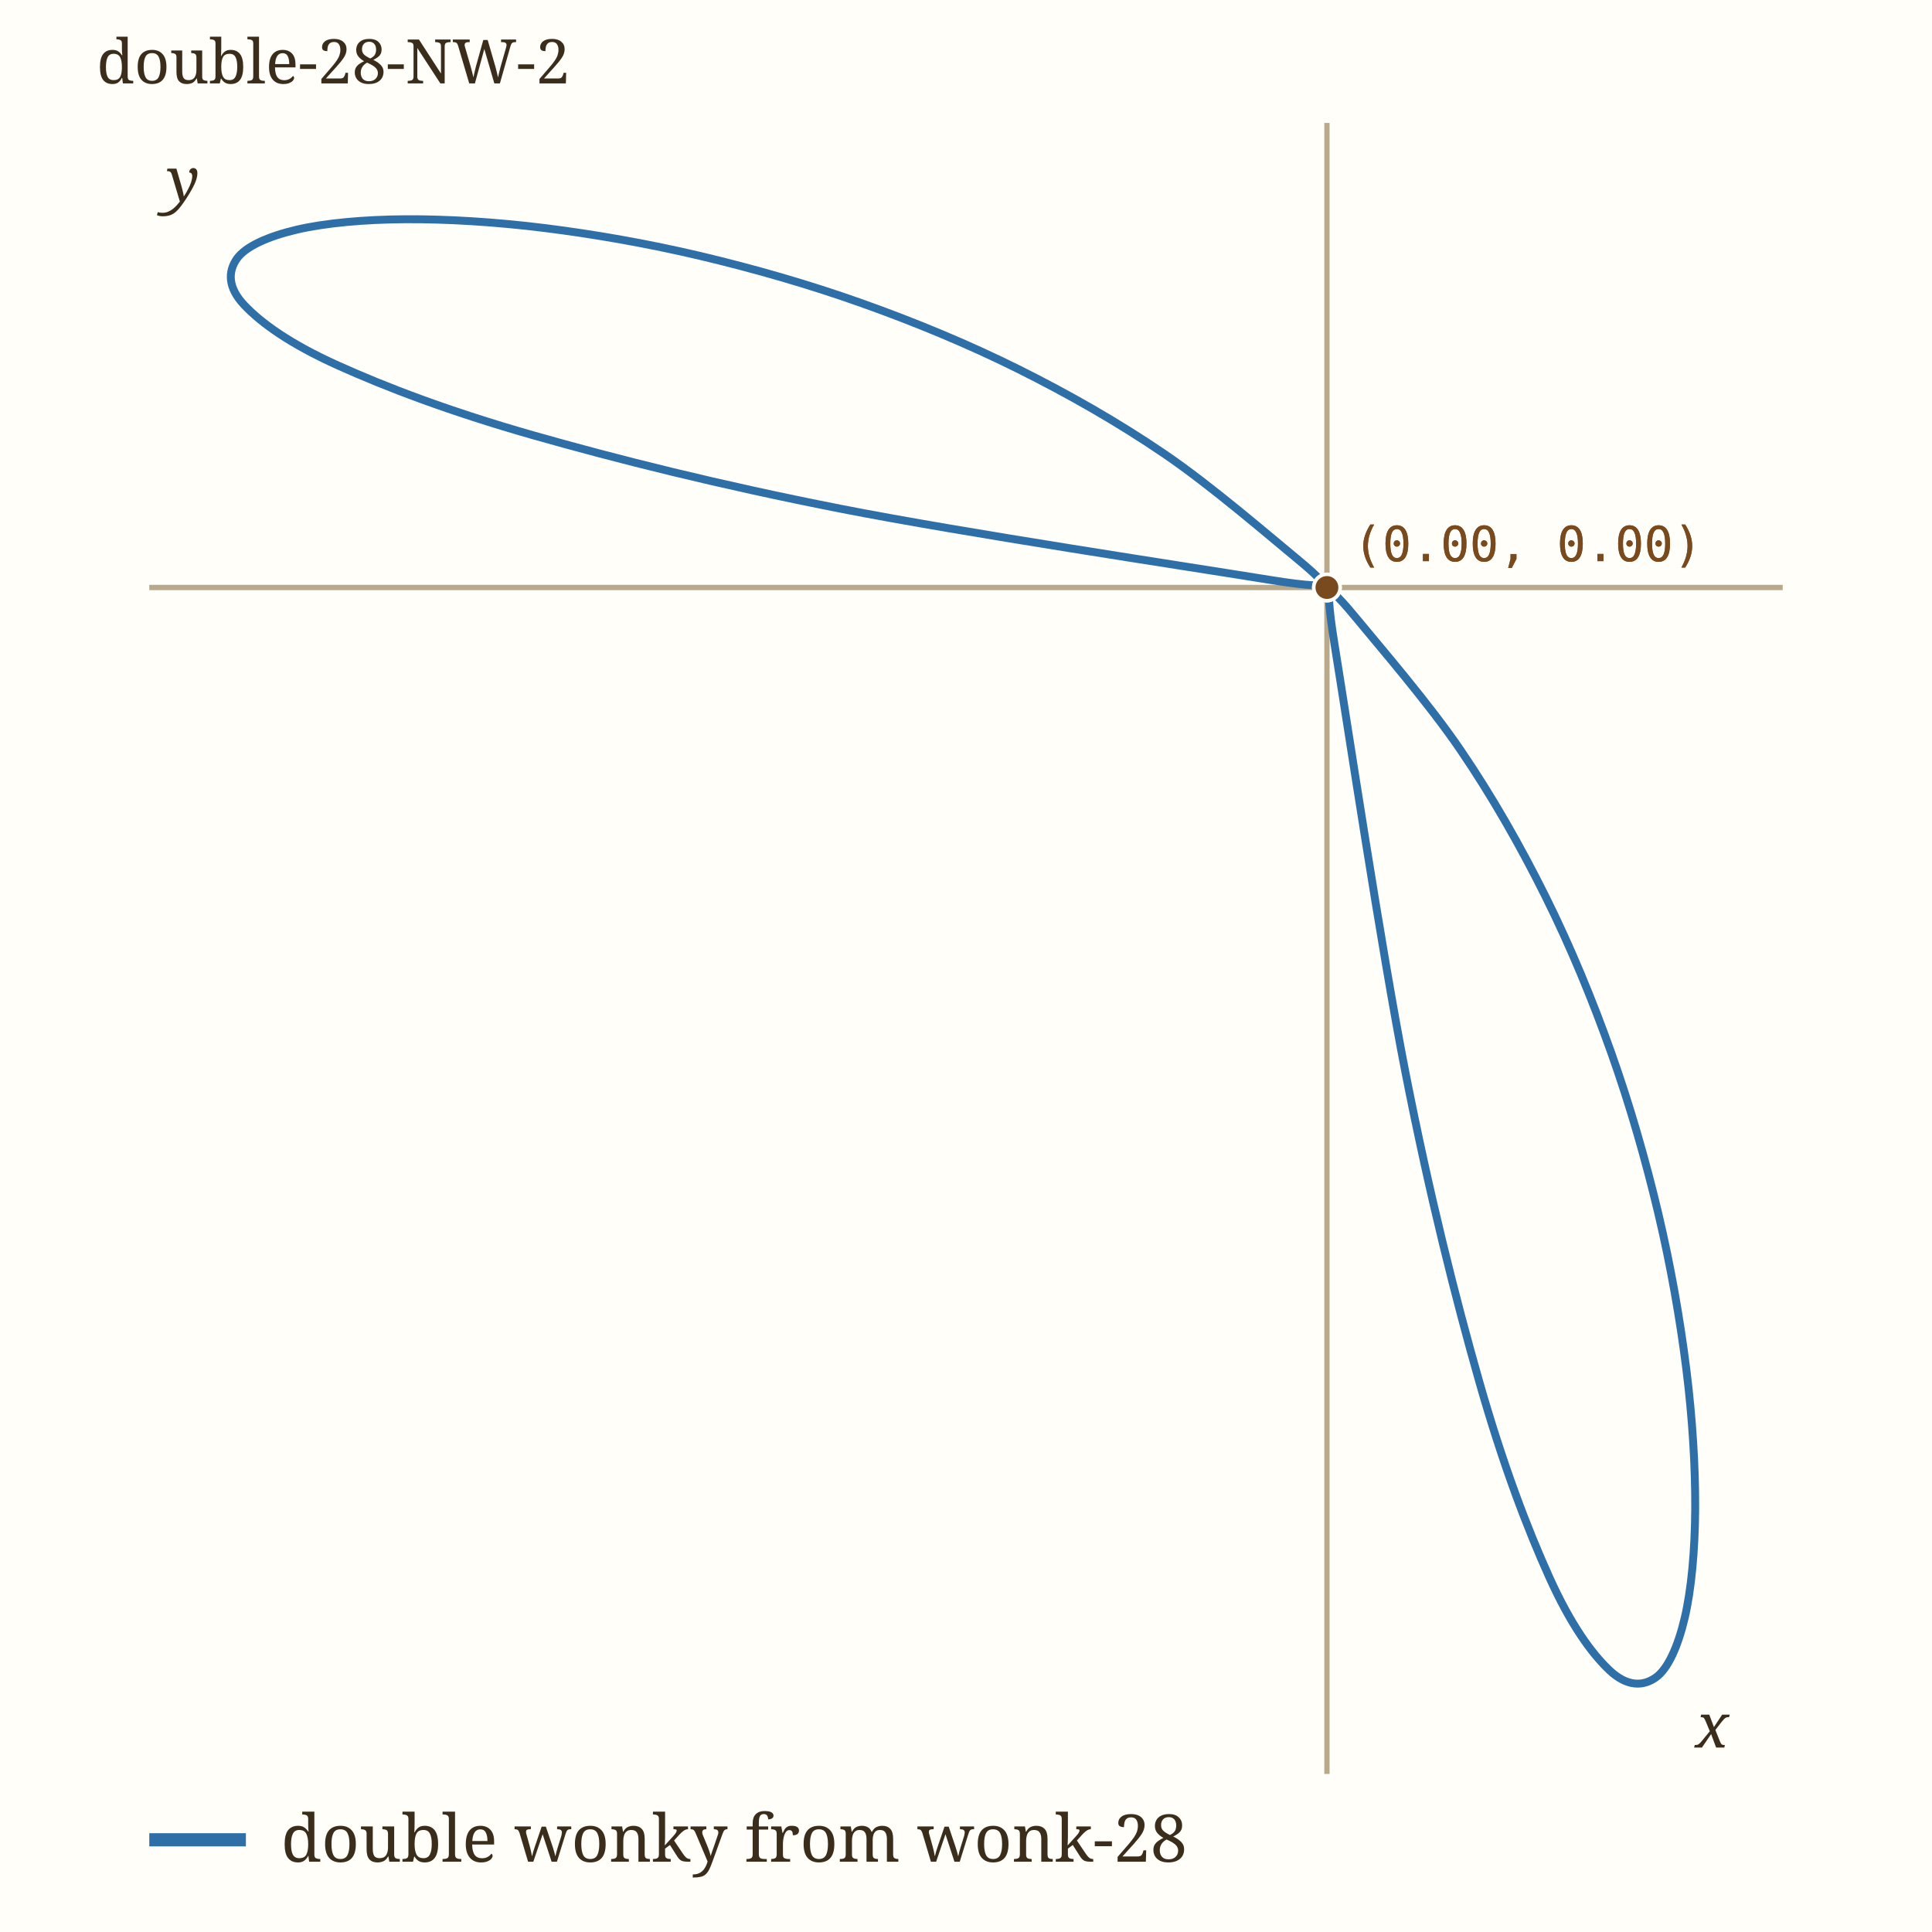
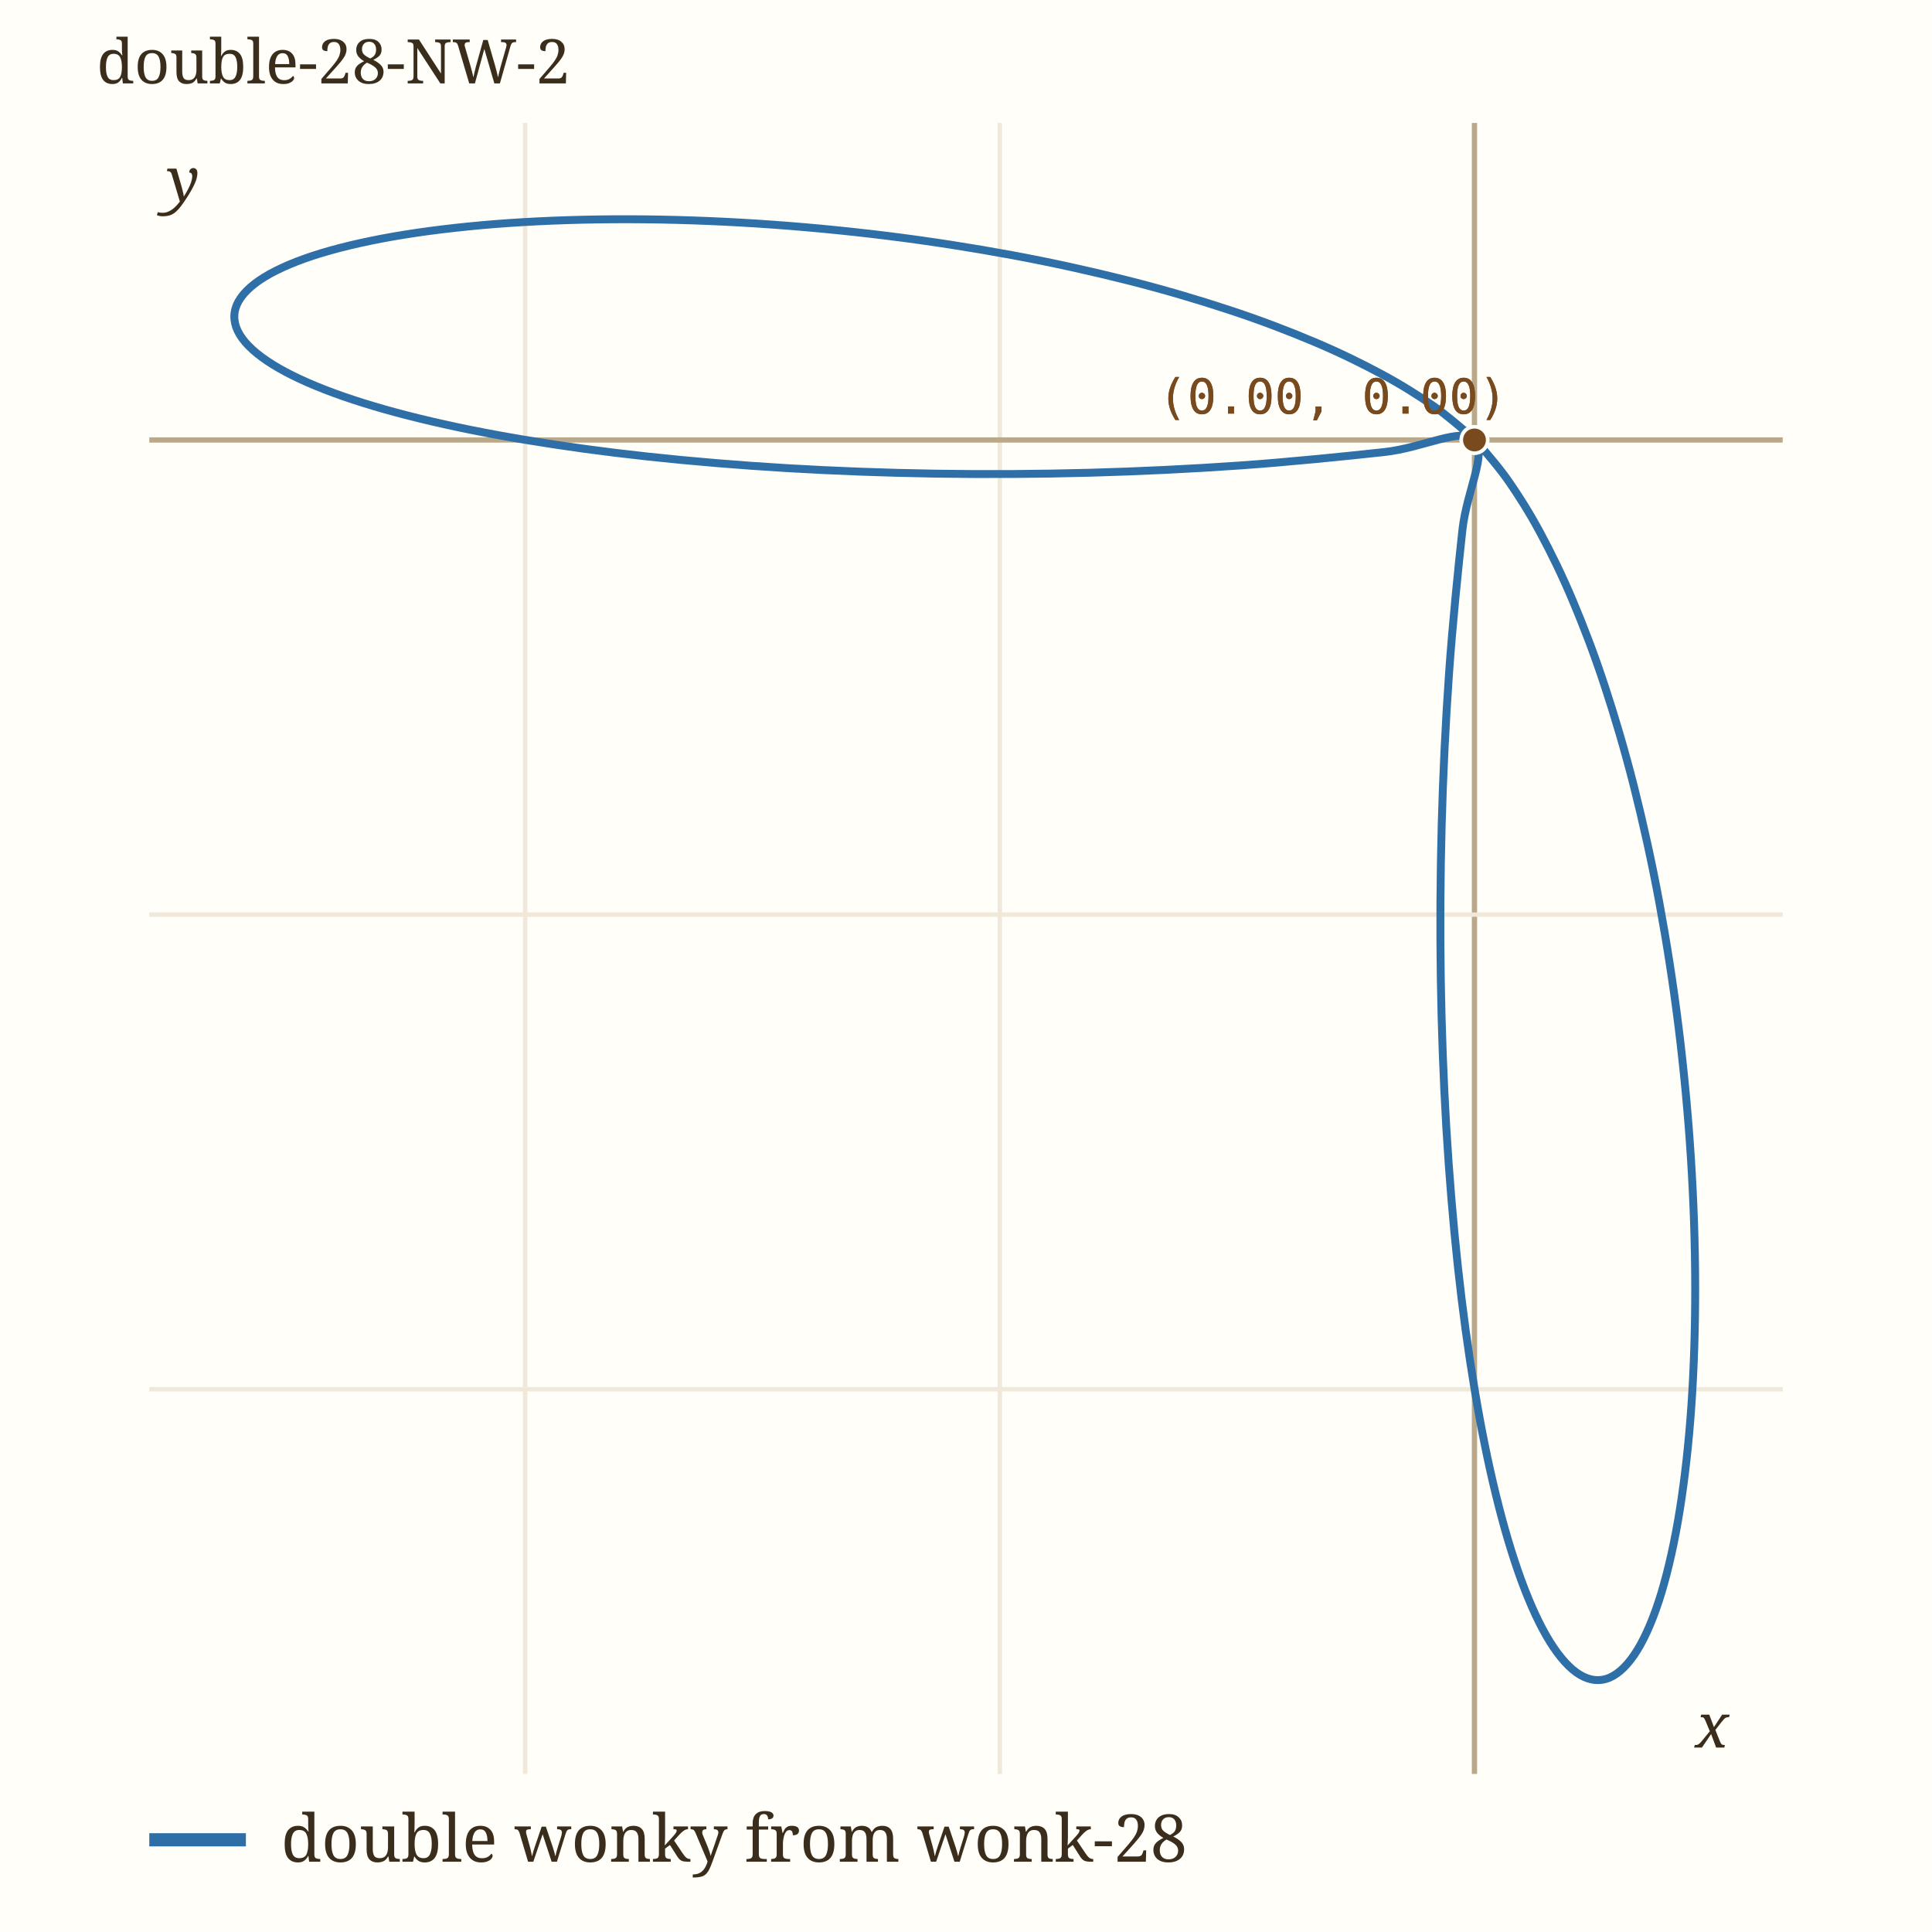
<svg xmlns="http://www.w3.org/2000/svg" viewBox="0 0 440 440" width="440" height="440" role="img" aria-label="double-28-NW-2" data-panel="double-28-NW-2">
  <rect x="0" y="0" width="440" height="440" fill="#fffef9" />
  <clipPath id="clip-double-28-NW-2">
    <rect x="34" y="28" width="372" height="376" />
  </clipPath>
  <g clip-path="url(#clip-double-28-NW-2)">
-     <line x1="302.2" x2="302.2" y1="28" y2="404" stroke="#b9a98a" stroke-width="1.2" />
-     <line x1="34" x2="406" y1="133.8" y2="133.8" stroke="#b9a98a" stroke-width="1.2" />
-     <path d="M302.19,133.81 C301.05,132.71 301.50,132.29 295.33,127.21 C289.16,122.14 275.77,110.57 265.18,103.37 C254.60,96.16 243.32,89.74 231.81,84.01 C220.31,78.29 208.20,73.30 196.16,69.02 C184.12,64.74 171.61,61.17 159.60,58.32 C147.59,55.48 135.31,53.34 124.09,51.94 C112.87,50.54 101.70,49.87 92.28,49.93 C82.86,49.99 73.97,50.81 67.57,52.31 C61.18,53.81 55.92,56.09 53.93,58.95 C51.94,61.81 51.81,65.44 55.63,69.48 C59.46,73.52 65.94,78.26 76.90,83.20 C87.85,88.14 102.23,93.66 121.38,99.12 C140.52,104.57 163.76,110.42 191.76,115.92 C219.76,121.41 270.97,129.10 289.38,132.09 C307.78,135.07 299.77,131.39 302.19,133.81 C304.61,136.23 300.93,128.22 303.91,146.62 C306.90,165.03 314.59,216.24 320.08,244.24 C325.58,272.24 331.43,295.48 336.88,314.62 C342.34,333.77 347.86,348.15 352.80,359.10 C357.74,370.06 362.48,376.54 366.52,380.37 C370.56,384.19 374.19,384.06 377.05,382.07 C379.91,380.08 382.19,374.82 383.69,368.43 C385.19,362.03 386.01,353.14 386.07,343.72 C386.13,334.30 385.46,323.13 384.06,311.91 C382.66,300.69 380.52,288.41 377.68,276.40 C374.83,264.39 371.26,251.88 366.98,239.84 C362.70,227.80 357.71,215.69 351.99,204.19 C346.26,192.68 339.84,181.40 332.63,170.82 C325.43,160.23 313.86,146.84 308.79,140.67 C303.71,134.50 303.29,134.95 302.19,133.81" fill="none" stroke="#2f6fa8" stroke-width="1.8" stroke-linecap="round" data-path="double-28-NW-2" />
-     <circle cx="302.2" cy="133.8" r="3" fill="#7a4a1f" stroke="#fffef9" stroke-width="0.8" />
-     <text x="308.2" y="127.8" font-family="ui-monospace, Menlo, monospace" font-size="11" fill="#7a4a1f">(0.00, 0.00)</text>
-     <circle cx="302.2" cy="133.8" r="3" fill="#7a4a1f" stroke="#fffef9" stroke-width="0.8" />
-     <text x="308.2" y="127.8" font-family="ui-monospace, Menlo, monospace" font-size="11" fill="#7a4a1f">(0.00, 0.00)</text>
+     <line x1="119.6" x2="119.6" y1="28" y2="404" stroke="#f0e8d8" stroke-width="1" />
+     <text x="119.6" y="418.0" font-family="ui-monospace, Menlo, monospace" font-size="11" fill="#9c8a6a" text-anchor="middle">-1</text>
+     <line x1="227.7" x2="227.7" y1="28" y2="404" stroke="#f0e8d8" stroke-width="1" />
+     <text x="227.7" y="418.0" font-family="ui-monospace, Menlo, monospace" font-size="11" fill="#9c8a6a" text-anchor="middle">-0.5</text>
+     <line x1="335.8" x2="335.8" y1="28" y2="404" stroke="#b9a98a" stroke-width="1.2" />
+     <line x1="34" x2="406" y1="316.4" y2="316.4" stroke="#f0e8d8" stroke-width="1" />
+     <text x="28.0" y="320.4" font-family="ui-monospace, Menlo, monospace" font-size="11" fill="#9c8a6a" text-anchor="end">-1</text>
+     <line x1="34" x2="406" y1="208.3" y2="208.3" stroke="#f0e8d8" stroke-width="1" />
+     <text x="28.0" y="212.3" font-family="ui-monospace, Menlo, monospace" font-size="11" fill="#9c8a6a" text-anchor="end">-0.5</text>
+     <line x1="34" x2="406" y1="100.2" y2="100.2" stroke="#b9a98a" stroke-width="1.2" />
+     <path d="M335.82,100.18 C335.57,99.94 335.91,100.05 334.31,98.73 C332.71,97.41 329.50,94.54 326.22,92.29 C322.95,90.03 319.14,87.61 314.64,85.20 C310.14,82.78 305.02,80.26 299.22,77.82 C293.43,75.38 286.95,72.89 279.88,70.57 C272.81,68.24 265.03,65.94 256.81,63.86 C248.59,61.79 239.69,59.81 230.56,58.12 C221.43,56.43 211.72,54.91 202.03,53.71 C192.34,52.51 182.24,51.55 172.44,50.92 C162.64,50.29 152.64,49.95 143.23,49.93 C133.81,49.91 124.47,50.21 115.96,50.79 C107.45,51.38 99.29,52.29 92.17,53.43 C85.05,54.57 78.56,56.02 73.23,57.63 C67.91,59.24 63.46,61.12 60.24,63.09 C57.03,65.05 54.87,67.23 53.93,69.42 C52.99,71.61 53.23,73.94 54.60,76.21 C55.96,78.48 58.56,80.82 62.14,83.04 C65.72,85.26 70.50,87.48 76.07,89.52 C81.65,91.57 88.32,93.55 95.58,95.32 C102.84,97.10 110.96,98.74 119.64,100.18 C128.32,101.63 137.73,102.92 147.65,103.99 C157.57,105.06 168.26,105.96 179.16,106.61 C190.06,107.26 201.57,107.69 213.03,107.87 C224.50,108.05 236.38,107.98 247.96,107.67 C259.54,107.36 271.30,106.79 282.52,106.00 C293.74,105.21 306.39,103.92 315.27,102.95 C324.16,101.98 332.86,97.22 335.82,100.18 C338.78,103.14 334.02,111.84 333.05,120.73 C332.08,129.61 330.79,142.26 330.00,153.48 C329.21,164.70 328.64,176.46 328.33,188.04 C328.02,199.62 327.95,211.50 328.13,222.97 C328.31,234.43 328.74,245.94 329.39,256.84 C330.04,267.74 330.94,278.43 332.01,288.35 C333.08,298.27 334.37,307.68 335.82,316.36 C337.26,325.04 338.90,333.16 340.68,340.42 C342.45,347.68 344.43,354.35 346.48,359.93 C348.52,365.50 350.74,370.28 352.96,373.86 C355.18,377.44 357.52,380.04 359.79,381.40 C362.06,382.77 364.39,383.01 366.58,382.07 C368.77,381.13 370.95,378.97 372.91,375.76 C374.88,372.54 376.76,368.09 378.37,362.77 C379.98,357.44 381.43,350.95 382.57,343.83 C383.71,336.71 384.62,328.55 385.21,320.04 C385.79,311.53 386.09,302.19 386.07,292.77 C386.05,283.36 385.71,273.36 385.08,263.56 C384.45,253.76 383.49,243.66 382.29,233.97 C381.09,224.28 379.57,214.57 377.88,205.44 C376.19,196.31 374.21,187.41 372.14,179.19 C370.06,170.97 367.76,163.19 365.43,156.12 C363.11,149.05 360.62,142.57 358.18,136.78 C355.74,130.98 353.22,125.86 350.80,121.36 C348.39,116.86 345.97,113.05 343.71,109.78 C341.46,106.50 338.59,103.29 337.27,101.69 C335.95,100.09 336.06,100.43 335.82,100.18" fill="none" stroke="#2f6fa8" stroke-width="1.8" stroke-linecap="round" data-path="double-28-NW-2" />
+     <circle cx="335.8" cy="100.2" r="3" fill="#7a4a1f" stroke="#fffef9" stroke-width="0.8" />
+     <text x="263.8" y="94.2" font-family="ui-monospace, Menlo, monospace" font-size="11" fill="#7a4a1f">(0.00, 0.00)</text>
+     <circle cx="335.8" cy="100.2" r="3" fill="#7a4a1f" stroke="#fffef9" stroke-width="0.8" />
+     <text x="263.8" y="94.2" font-family="ui-monospace, Menlo, monospace" font-size="11" fill="#7a4a1f">(0.00, 0.00)</text>
  </g>
  <text x="386.1" y="398.0" font-family="Georgia, serif" font-size="14" font-style="italic" fill="#3b2d1c">x</text>
  <text x="38.0" y="45.9" font-family="Georgia, serif" font-size="14" font-style="italic" fill="#3b2d1c">y</text>
  <text x="22" y="19" font-family="Georgia, serif" font-size="14" fill="#3b2d1c">double-28-NW-2</text>
  <line x1="34" x2="56" y1="419" y2="419" stroke="#2f6fa8" stroke-width="3" />
  <text x="64" y="424" font-family="Georgia, serif" font-size="15" fill="#3b2d1c">double wonky from wonk-28</text>
</svg>
